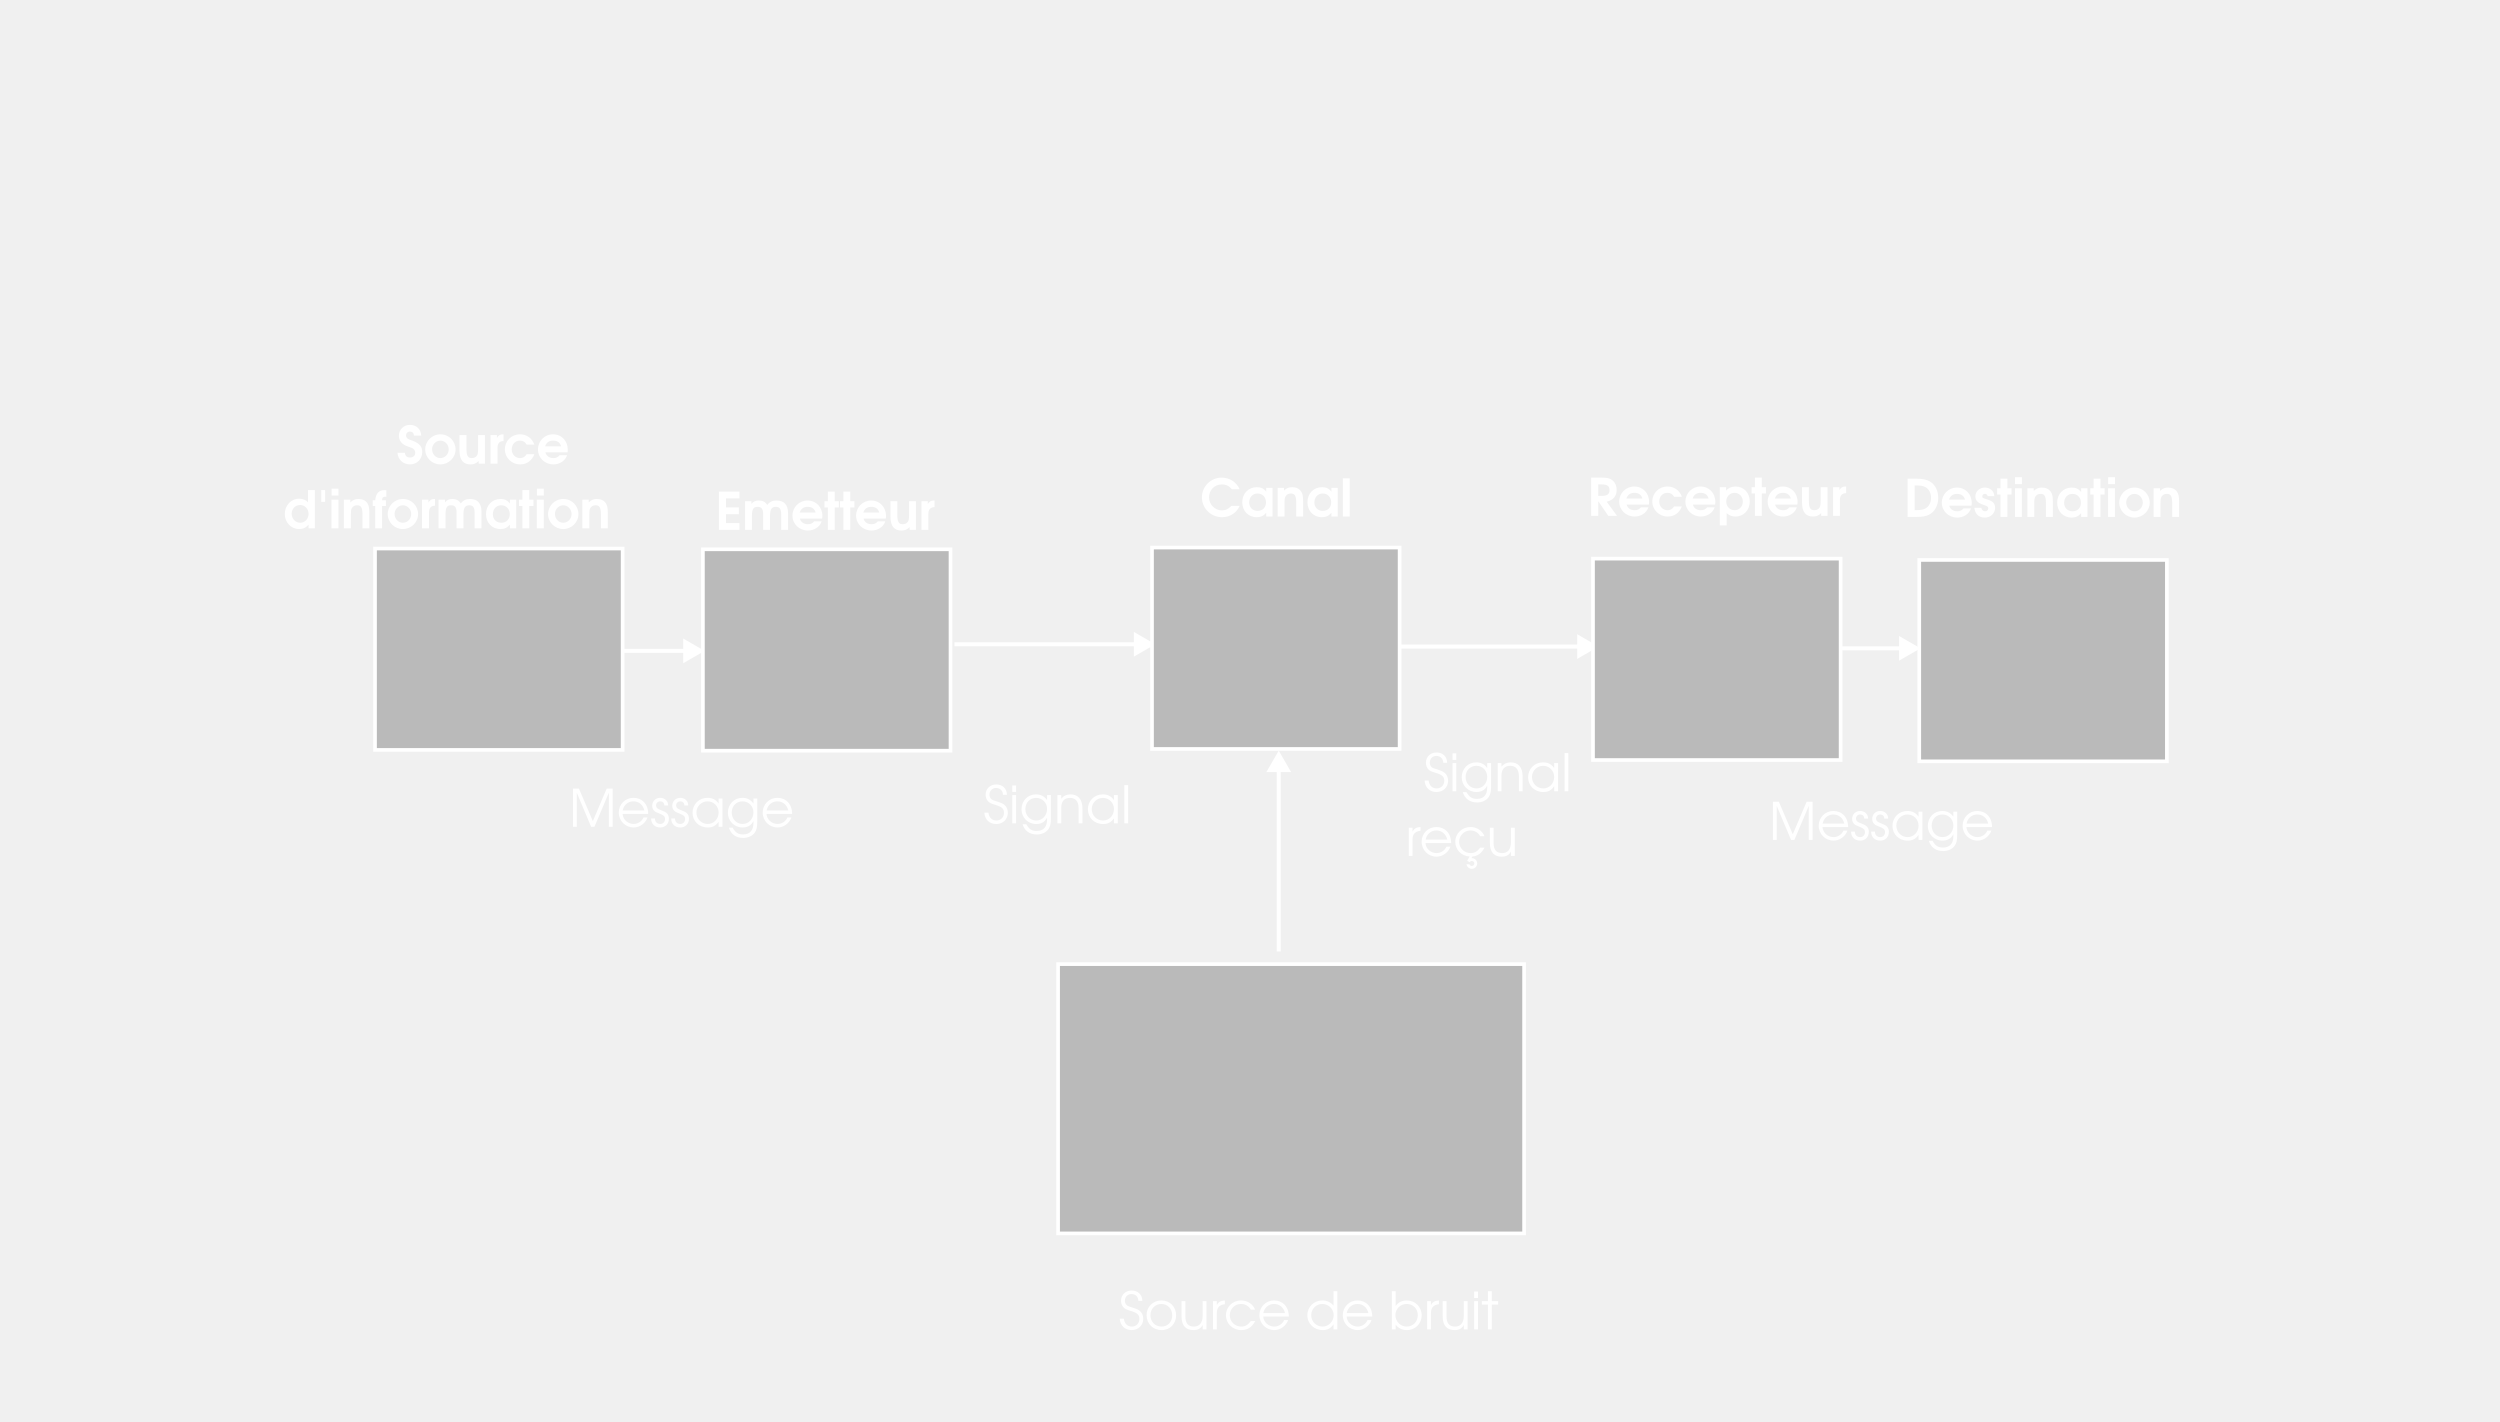
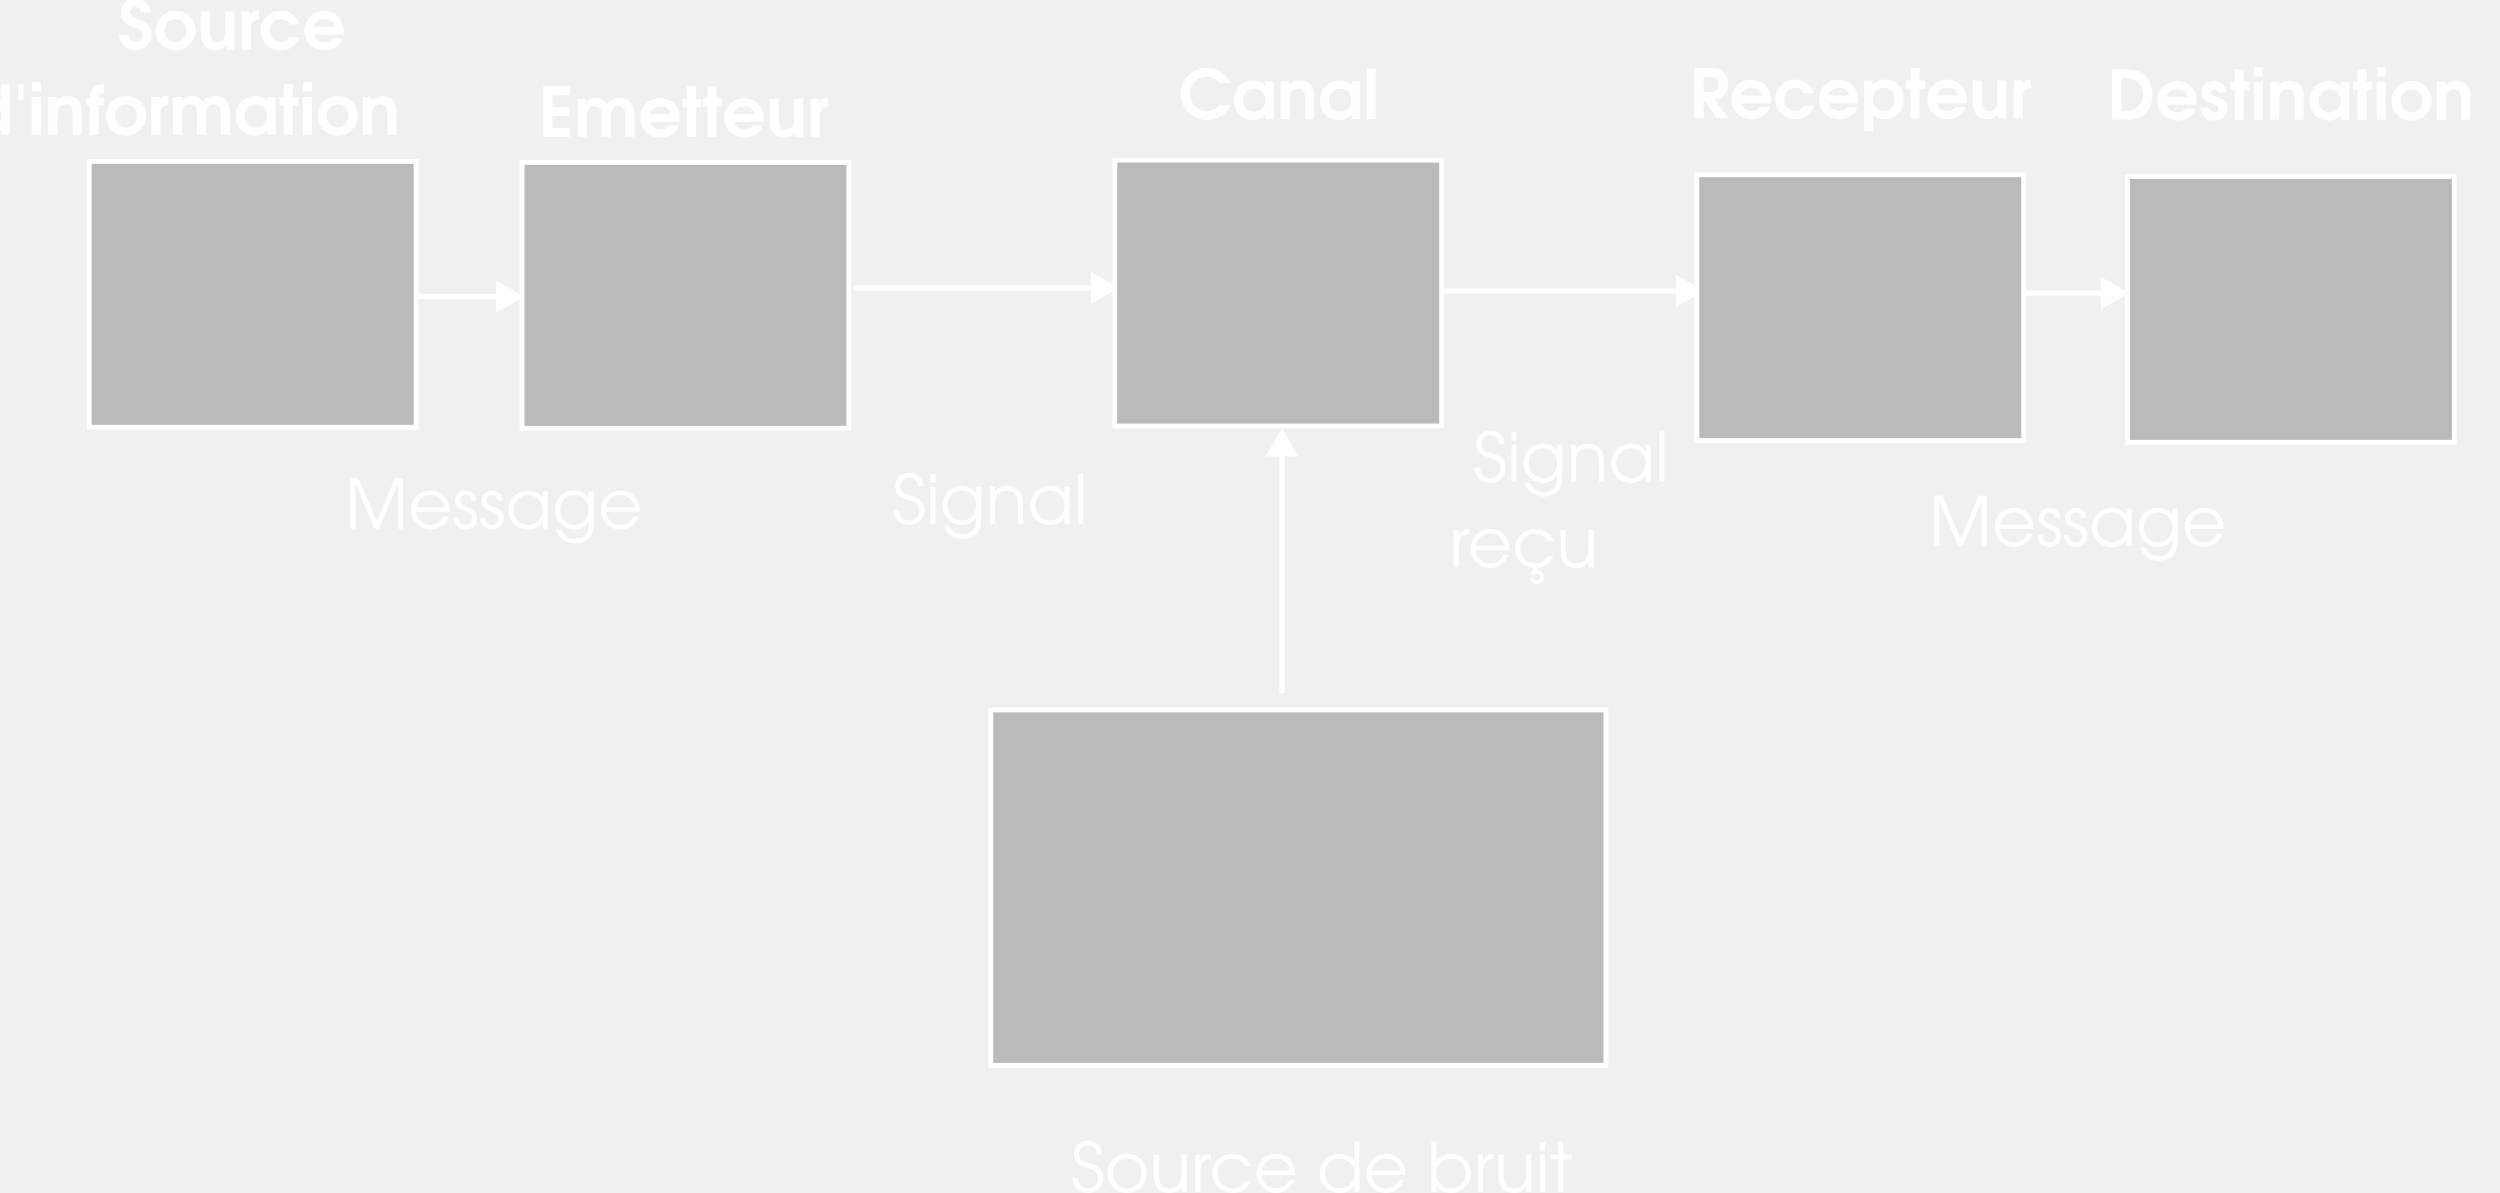
- <svg xmlns="http://www.w3.org/2000/svg" width="1900mm" height="1080mm" viewBox="0 0 1900 1080" version="1.1" id="svg5750" xml:space="preserve">
+ <svg xmlns="http://www.w3.org/2000/svg" width="1439.546mm" height="686.82mm" viewBox="0 0 1439.546 686.82" version="1.1" id="svg5750" xml:space="preserve">
  <defs id="defs5747">
    <marker style="overflow:visible" id="marker39-3-9" refX="0" refY="0" orient="auto-start-reverse" markerWidth="1" markerHeight="1" viewBox="0 0 1 1" preserveAspectRatio="xMidYMid">
      <path transform="scale(0.5)" style="fill:context-stroke;fill-rule:evenodd;stroke:context-stroke;stroke-width:1pt" d="M 5.77,0 -2.88,5 V -5 Z" id="path39-7-7" />
    </marker>
    <marker style="overflow:visible" id="marker39-6-9" refX="0" refY="0" orient="auto-start-reverse" markerWidth="1" markerHeight="1" viewBox="0 0 1 1" preserveAspectRatio="xMidYMid">
      <path transform="scale(0.5)" style="fill:context-stroke;fill-rule:evenodd;stroke:context-stroke;stroke-width:1pt" d="M 5.77,0 -2.88,5 V -5 Z" id="path39-76-9" />
    </marker>
    <marker style="overflow:visible" id="marker39-0-3" refX="0" refY="0" orient="auto-start-reverse" markerWidth="1" markerHeight="1" viewBox="0 0 1 1" preserveAspectRatio="xMidYMid">
      <path transform="scale(0.5)" style="fill:context-stroke;fill-rule:evenodd;stroke:context-stroke;stroke-width:1pt" d="M 5.77,0 -2.88,5 V -5 Z" id="path39-9-2" />
    </marker>
    <marker style="overflow:visible" id="marker39-4" refX="0" refY="0" orient="auto-start-reverse" markerWidth="1" markerHeight="1" viewBox="0 0 1 1" preserveAspectRatio="xMidYMid">
      <path transform="scale(0.5)" style="fill:context-stroke;fill-rule:evenodd;stroke:context-stroke;stroke-width:1pt" d="M 5.77,0 -2.88,5 V -5 Z" id="path39-3" />
    </marker>
  </defs>
-   <g id="layer1">
+   <g id="layer1" transform="translate(-233.608,-323.9248)">
    <path style="display:inline;fill:none;fill-opacity:1;stroke:#ffffff;stroke-width:3.051;stroke-dasharray:none;stroke-opacity:1;marker-end:url(#marker39-3-9)" d="m 1397.244,492.721 h 51.438" id="path37-6-2" />
    <path style="display:inline;fill:none;fill-opacity:1;stroke:#ffffff;stroke-width:3.051;stroke-dasharray:none;stroke-opacity:1;marker-end:url(#marker39-6-9)" d="M 971.839,723.114 V 581.347" id="path38-7-0" />
    <path style="display:inline;fill:none;fill-opacity:1;stroke:#ffffff;stroke-width:3.051;stroke-dasharray:none;stroke-opacity:1;marker-end:url(#marker39-0-3)" d="m 1062.291,491.389 h 141.767" id="path38-5-2" />
    <path style="display:inline;fill:none;fill-opacity:1;stroke:#ffffff;stroke-width:3.051;stroke-dasharray:none;stroke-opacity:1;marker-end:url(#marker39-4)" d="m 473.205,494.671 h 51.438" id="path37-1" />
    <path style="display:inline;fill:none;fill-opacity:1;stroke:#ffffff;stroke-width:3.051;stroke-dasharray:none;stroke-opacity:1;marker-end:url(#marker39-4)" d="M 725.374,489.653 H 867.141" id="path38-75" />
    <rect style="display:inline;fill:#bababa;fill-opacity:1;stroke:#ffffff;stroke-width:2.786;stroke-dasharray:none;stroke-opacity:1" id="rect31-8-1" width="188.186" height="153.058" x="534.21" y="417.465" />
    <rect style="display:inline;fill:#bababa;fill-opacity:1;stroke:#ffffff;stroke-width:2.786;stroke-dasharray:none;stroke-opacity:1" id="rect31-8-5-7" width="188.186" height="153.058" x="875.526" y="416.149" />
    <rect style="display:inline;fill:#bababa;fill-opacity:1;stroke:#ffffff;stroke-width:2.786;stroke-dasharray:none;stroke-opacity:1" id="rect31-4" width="188.186" height="153.058" x="285.018" y="416.888" />
    <rect style="display:inline;fill:#bababa;fill-opacity:1;stroke:#ffffff;stroke-width:2.786;stroke-dasharray:none;stroke-opacity:1" id="rect31-9-1" width="354.17" height="204.647" x="804.144" y="732.733" />
    <rect style="display:inline;fill:#bababa;fill-opacity:1;stroke:#ffffff;stroke-width:2.786;stroke-dasharray:none;stroke-opacity:1" id="rect31-8-3-7" width="188.186" height="153.058" x="1458.637" y="425.555" />
    <rect style="display:inline;fill:#bababa;fill-opacity:1;stroke:#ffffff;stroke-width:2.786;stroke-dasharray:none;stroke-opacity:1" id="rect31-8-3-8-1" width="188.186" height="153.058" x="1210.68" y="424.556" />
    <text xml:space="preserve" style="font-weight:bold;font-size:5.644px;line-height:1.25;font-family:'TeX Gyre Adventor';-inkscape-font-specification:'TeX Gyre Adventor, Bold';text-align:center;text-anchor:middle;white-space:pre;inline-size:46.913;display:inline;fill:#ffffff;fill-opacity:1;stroke-width:10" x="29.514" y="69.558" id="text6204" transform="matrix(6.965526,0,0,6.965526,161.5879,-132.1179)">
-       <tspan x="29.514" y="69.558" id="tspan8658">Source<tspan y="69.558" id="tspan8660"> </tspan>
+       <tspan x="29.514" y="69.558" id="tspan1">Source<tspan y="69.558" id="tspan2"> </tspan>
      </tspan>
-       <tspan x="29.514" y="76.614" id="tspan8662">d'information</tspan>
+       <tspan x="29.514" y="76.614" id="tspan3">d'information</tspan>
    </text>
-     <text xml:space="preserve" style="font-weight:bold;font-size:39.316px;line-height:1.25;font-family:'TeX Gyre Adventor';-inkscape-font-specification:'TeX Gyre Adventor, Bold';fill:#ffffff;stroke-width:69.655;fill-opacity:1" x="543.694" y="402.689" id="text6208">
-       <tspan id="tspan6206" style="stroke-width:69.655;fill:#ffffff;fill-opacity:1" x="543.694" y="402.689">Emetteur</tspan>
+     <text xml:space="preserve" style="font-weight:bold;font-size:39.316px;line-height:1.25;font-family:'TeX Gyre Adventor';-inkscape-font-specification:'TeX Gyre Adventor, Bold';fill:#ffffff;fill-opacity:1;stroke-width:69.655" x="543.694" y="402.689" id="text6208">
+       <tspan id="tspan6206" style="fill:#ffffff;fill-opacity:1;stroke-width:69.655" x="543.694" y="402.689">Emetteur</tspan>
    </text>
-     <text xml:space="preserve" style="font-weight:bold;font-size:39.316px;line-height:1.25;font-family:'TeX Gyre Adventor';-inkscape-font-specification:'TeX Gyre Adventor, Bold';fill:#ffffff;stroke-width:69.655;fill-opacity:1" x="912.276" y="392.558" id="text6212">
-       <tspan id="tspan6210" style="stroke-width:69.655;fill:#ffffff;fill-opacity:1" x="912.276" y="392.558">Canal</tspan>
+     <text xml:space="preserve" style="font-weight:bold;font-size:39.316px;line-height:1.25;font-family:'TeX Gyre Adventor';-inkscape-font-specification:'TeX Gyre Adventor, Bold';fill:#ffffff;fill-opacity:1;stroke-width:69.655" x="912.276" y="392.558" id="text6212">
+       <tspan id="tspan6210" style="fill:#ffffff;fill-opacity:1;stroke-width:69.655" x="912.276" y="392.558">Canal</tspan>
    </text>
-     <text xml:space="preserve" style="font-style:normal;font-variant:normal;font-weight:normal;font-stretch:normal;font-size:39.316px;line-height:1.25;font-family:'TeX Gyre Adventor';-inkscape-font-specification:'TeX Gyre Adventor, Normal';font-variant-ligatures:normal;font-variant-caps:normal;font-variant-numeric:normal;font-variant-east-asian:normal;fill:#ffffff;stroke-width:69.655;fill-opacity:1" x="432.481" y="628.369" id="text6266">
-       <tspan id="tspan6264" style="font-style:normal;font-variant:normal;font-weight:normal;font-stretch:normal;font-size:39.316px;font-family:'TeX Gyre Adventor';-inkscape-font-specification:'TeX Gyre Adventor, Normal';font-variant-ligatures:normal;font-variant-caps:normal;font-variant-numeric:normal;font-variant-east-asian:normal;stroke-width:69.655;fill:#ffffff;fill-opacity:1" x="432.481" y="628.369">Message</tspan>
+     <text xml:space="preserve" style="font-style:normal;font-variant:normal;font-weight:normal;font-stretch:normal;font-size:39.316px;line-height:1.25;font-family:'TeX Gyre Adventor';-inkscape-font-specification:'TeX Gyre Adventor, Normal';font-variant-ligatures:normal;font-variant-caps:normal;font-variant-numeric:normal;font-variant-east-asian:normal;fill:#ffffff;fill-opacity:1;stroke-width:69.655" x="432.481" y="628.369" id="text6266">
+       <tspan id="tspan6264" style="font-style:normal;font-variant:normal;font-weight:normal;font-stretch:normal;font-size:39.316px;font-family:'TeX Gyre Adventor';-inkscape-font-specification:'TeX Gyre Adventor, Normal';font-variant-ligatures:normal;font-variant-caps:normal;font-variant-numeric:normal;font-variant-east-asian:normal;fill:#ffffff;fill-opacity:1;stroke-width:69.655" x="432.481" y="628.369">Message</tspan>
    </text>
-     <text xml:space="preserve" style="font-style:normal;font-variant:normal;font-weight:normal;font-stretch:normal;font-size:39.316px;line-height:1.25;font-family:'TeX Gyre Adventor';-inkscape-font-specification:'TeX Gyre Adventor, Normal';font-variant-ligatures:normal;font-variant-caps:normal;font-variant-numeric:normal;font-variant-east-asian:normal;fill:#ffffff;stroke-width:69.655;fill-opacity:1" x="1344.424" y="638.361" id="text6266-9">
-       <tspan id="tspan6264-7" style="font-style:normal;font-variant:normal;font-weight:normal;font-stretch:normal;font-size:39.316px;font-family:'TeX Gyre Adventor';-inkscape-font-specification:'TeX Gyre Adventor, Normal';font-variant-ligatures:normal;font-variant-caps:normal;font-variant-numeric:normal;font-variant-east-asian:normal;stroke-width:69.655;fill:#ffffff;fill-opacity:1" x="1344.424" y="638.361">Message</tspan>
+     <text xml:space="preserve" style="font-style:normal;font-variant:normal;font-weight:normal;font-stretch:normal;font-size:39.316px;line-height:1.25;font-family:'TeX Gyre Adventor';-inkscape-font-specification:'TeX Gyre Adventor, Normal';font-variant-ligatures:normal;font-variant-caps:normal;font-variant-numeric:normal;font-variant-east-asian:normal;fill:#ffffff;fill-opacity:1;stroke-width:69.655" x="1344.424" y="638.361" id="text6266-9">
+       <tspan id="tspan6264-7" style="font-style:normal;font-variant:normal;font-weight:normal;font-stretch:normal;font-size:39.316px;font-family:'TeX Gyre Adventor';-inkscape-font-specification:'TeX Gyre Adventor, Normal';font-variant-ligatures:normal;font-variant-caps:normal;font-variant-numeric:normal;font-variant-east-asian:normal;fill:#ffffff;fill-opacity:1;stroke-width:69.655" x="1344.424" y="638.361">Message</tspan>
    </text>
-     <text xml:space="preserve" style="font-style:normal;font-variant:normal;font-weight:normal;font-stretch:normal;font-size:39.316px;line-height:1.25;font-family:'TeX Gyre Adventor';-inkscape-font-specification:'TeX Gyre Adventor, Normal';font-variant-ligatures:normal;font-variant-caps:normal;font-variant-numeric:normal;font-variant-east-asian:normal;fill:#ffffff;stroke-width:69.655;fill-opacity:1" x="747.255" y="625.748" id="text6270">
-       <tspan id="tspan6268" style="font-style:normal;font-variant:normal;font-weight:normal;font-stretch:normal;font-size:39.316px;font-family:'TeX Gyre Adventor';-inkscape-font-specification:'TeX Gyre Adventor, Normal';font-variant-ligatures:normal;font-variant-caps:normal;font-variant-numeric:normal;font-variant-east-asian:normal;stroke-width:69.655;fill:#ffffff;fill-opacity:1" x="747.255" y="625.748">Signal</tspan>
+     <text xml:space="preserve" style="font-style:normal;font-variant:normal;font-weight:normal;font-stretch:normal;font-size:39.316px;line-height:1.25;font-family:'TeX Gyre Adventor';-inkscape-font-specification:'TeX Gyre Adventor, Normal';font-variant-ligatures:normal;font-variant-caps:normal;font-variant-numeric:normal;font-variant-east-asian:normal;fill:#ffffff;fill-opacity:1;stroke-width:69.655" x="747.255" y="625.748" id="text6270">
+       <tspan id="tspan6268" style="font-style:normal;font-variant:normal;font-weight:normal;font-stretch:normal;font-size:39.316px;font-family:'TeX Gyre Adventor';-inkscape-font-specification:'TeX Gyre Adventor, Normal';font-variant-ligatures:normal;font-variant-caps:normal;font-variant-numeric:normal;font-variant-east-asian:normal;fill:#ffffff;fill-opacity:1;stroke-width:69.655" x="747.255" y="625.748">Signal</tspan>
    </text>
    <text xml:space="preserve" style="font-style:normal;font-variant:normal;font-weight:normal;font-stretch:normal;font-size:5.644px;line-height:1.25;font-family:'TeX Gyre Adventor';-inkscape-font-specification:'TeX Gyre Adventor, Normal';font-variant-ligatures:normal;font-variant-caps:normal;font-variant-numeric:normal;font-variant-east-asian:normal;text-align:center;text-anchor:middle;white-space:pre;inline-size:24.818;display:inline;fill:#ffffff;fill-opacity:1;stroke-width:10" x="132.465" y="105.014" id="text6274" transform="matrix(6.965526,0,0,6.965526,215.4652,-130.1051)">
-       <tspan x="132.465" y="105.014" id="tspan8664">Signal<tspan y="105.014" id="tspan8666"> </tspan>
+       <tspan x="132.465" y="105.014" id="tspan4">Signal<tspan y="105.014" id="tspan5"> </tspan>
      </tspan>
-       <tspan x="132.465" y="112.07" id="tspan8668">reçu</tspan>
+       <tspan x="132.465" y="112.07" id="tspan6">reçu</tspan>
    </text>
-     <text xml:space="preserve" style="font-style:normal;font-variant:normal;font-weight:normal;font-stretch:normal;font-size:39.316px;line-height:1.25;font-family:'TeX Gyre Adventor';-inkscape-font-specification:'TeX Gyre Adventor, Normal';font-variant-ligatures:normal;font-variant-caps:normal;font-variant-numeric:normal;font-variant-east-asian:normal;fill:#ffffff;stroke-width:69.655;fill-opacity:1" x="850.166" y="1010.351" id="text6278">
-       <tspan id="tspan6276" style="font-style:normal;font-variant:normal;font-weight:normal;font-stretch:normal;font-size:39.316px;font-family:'TeX Gyre Adventor';-inkscape-font-specification:'TeX Gyre Adventor, Normal';font-variant-ligatures:normal;font-variant-caps:normal;font-variant-numeric:normal;font-variant-east-asian:normal;stroke-width:69.655;fill:#ffffff;fill-opacity:1" x="850.166" y="1010.351">Source de bruit</tspan>
+     <text xml:space="preserve" style="font-style:normal;font-variant:normal;font-weight:normal;font-stretch:normal;font-size:39.316px;line-height:1.25;font-family:'TeX Gyre Adventor';-inkscape-font-specification:'TeX Gyre Adventor, Normal';font-variant-ligatures:normal;font-variant-caps:normal;font-variant-numeric:normal;font-variant-east-asian:normal;fill:#ffffff;fill-opacity:1;stroke-width:69.655" x="850.166" y="1010.351" id="text6278">
+       <tspan id="tspan6276" style="font-style:normal;font-variant:normal;font-weight:normal;font-stretch:normal;font-size:39.316px;font-family:'TeX Gyre Adventor';-inkscape-font-specification:'TeX Gyre Adventor, Normal';font-variant-ligatures:normal;font-variant-caps:normal;font-variant-numeric:normal;font-variant-east-asian:normal;fill:#ffffff;fill-opacity:1;stroke-width:69.655" x="850.166" y="1010.351">Source de bruit</tspan>
    </text>
-     <text xml:space="preserve" style="font-weight:bold;font-size:39.316px;line-height:1.25;font-family:'TeX Gyre Adventor';-inkscape-font-specification:'TeX Gyre Adventor, Bold';fill:#ffffff;stroke-width:69.655;fill-opacity:1" x="1206.613" y="392.046" id="text6282">
-       <tspan id="tspan6280" style="stroke-width:69.655;fill:#ffffff;fill-opacity:1" x="1206.613" y="392.046">Recepteur</tspan>
+     <text xml:space="preserve" style="font-weight:bold;font-size:39.316px;line-height:1.25;font-family:'TeX Gyre Adventor';-inkscape-font-specification:'TeX Gyre Adventor, Bold';fill:#ffffff;fill-opacity:1;stroke-width:69.655" x="1206.613" y="392.046" id="text6282">
+       <tspan id="tspan6280" style="fill:#ffffff;fill-opacity:1;stroke-width:69.655" x="1206.613" y="392.046">Recepteur</tspan>
    </text>
-     <text xml:space="preserve" style="font-weight:bold;font-size:39.316px;line-height:1.25;font-family:'TeX Gyre Adventor';-inkscape-font-specification:'TeX Gyre Adventor, Bold';fill:#ffffff;stroke-width:69.655;fill-opacity:1" x="1447.084" y="392.852" id="text6286">
-       <tspan id="tspan6284" style="stroke-width:69.655;fill:#ffffff;fill-opacity:1" x="1447.084" y="392.852">Destination</tspan>
+     <text xml:space="preserve" style="font-weight:bold;font-size:39.316px;line-height:1.25;font-family:'TeX Gyre Adventor';-inkscape-font-specification:'TeX Gyre Adventor, Bold';fill:#ffffff;fill-opacity:1;stroke-width:69.655" x="1447.084" y="392.852" id="text6286">
+       <tspan id="tspan6284" style="fill:#ffffff;fill-opacity:1;stroke-width:69.655" x="1447.084" y="392.852">Destination</tspan>
    </text>
  </g>
</svg>
